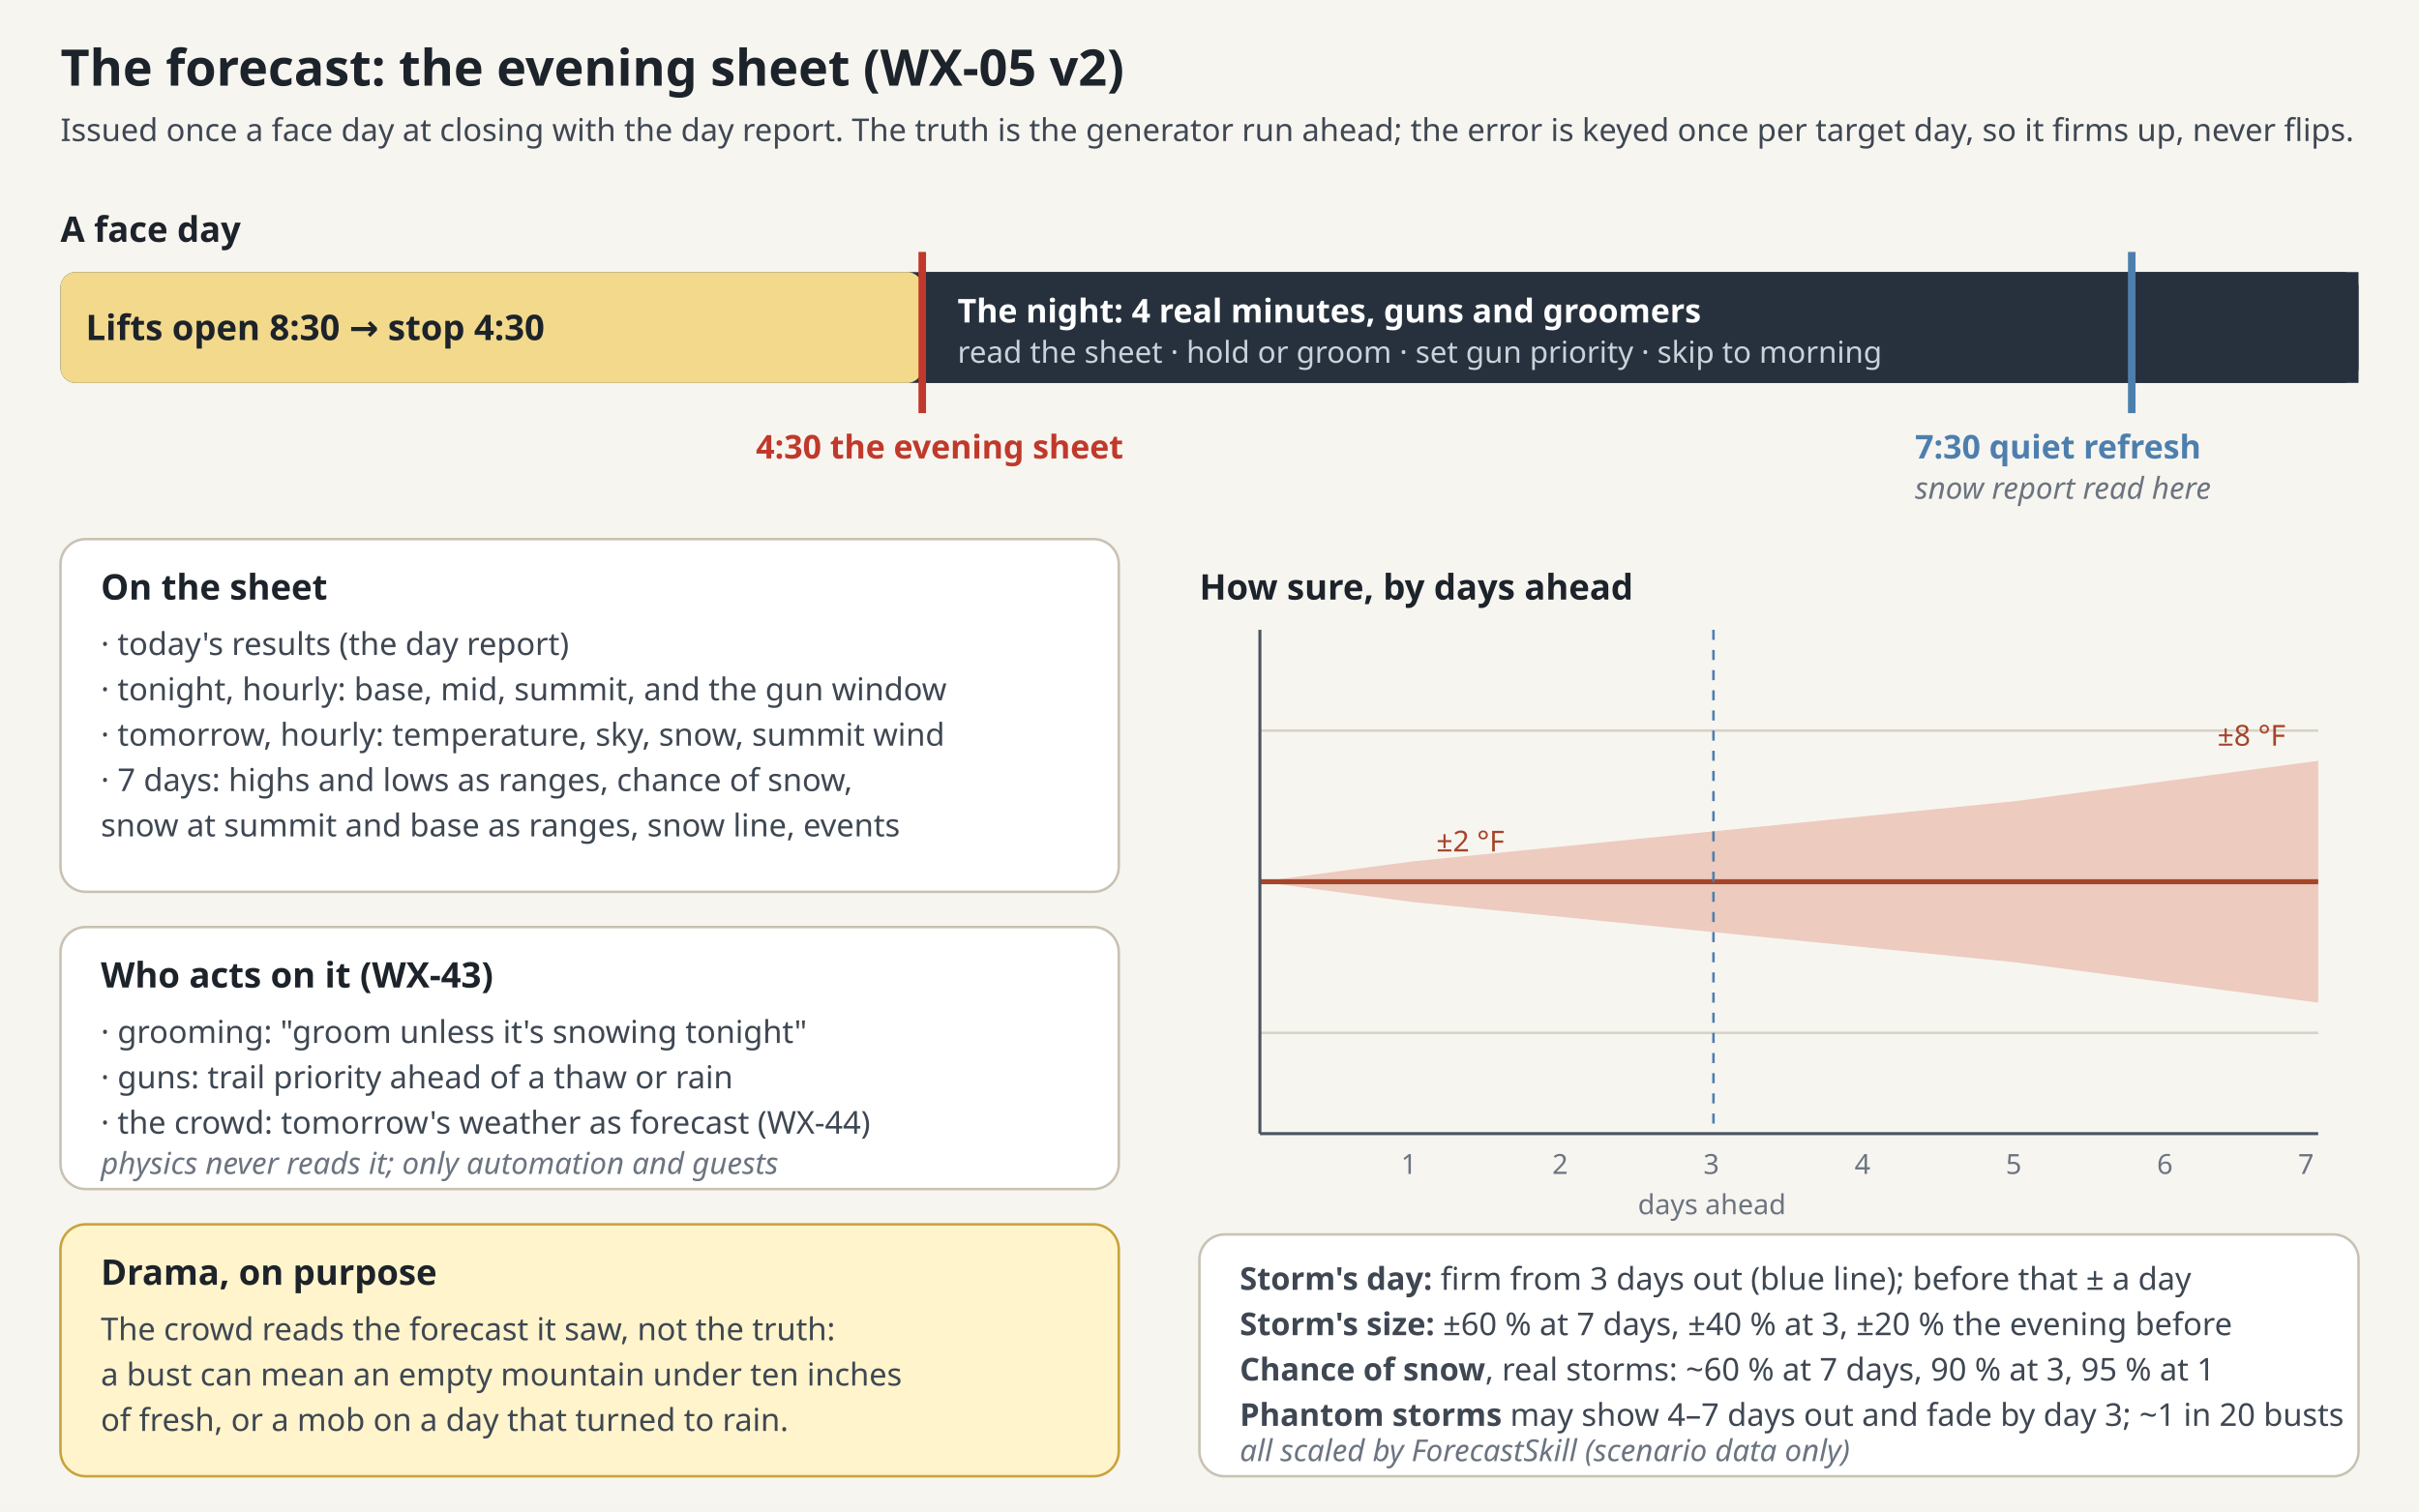
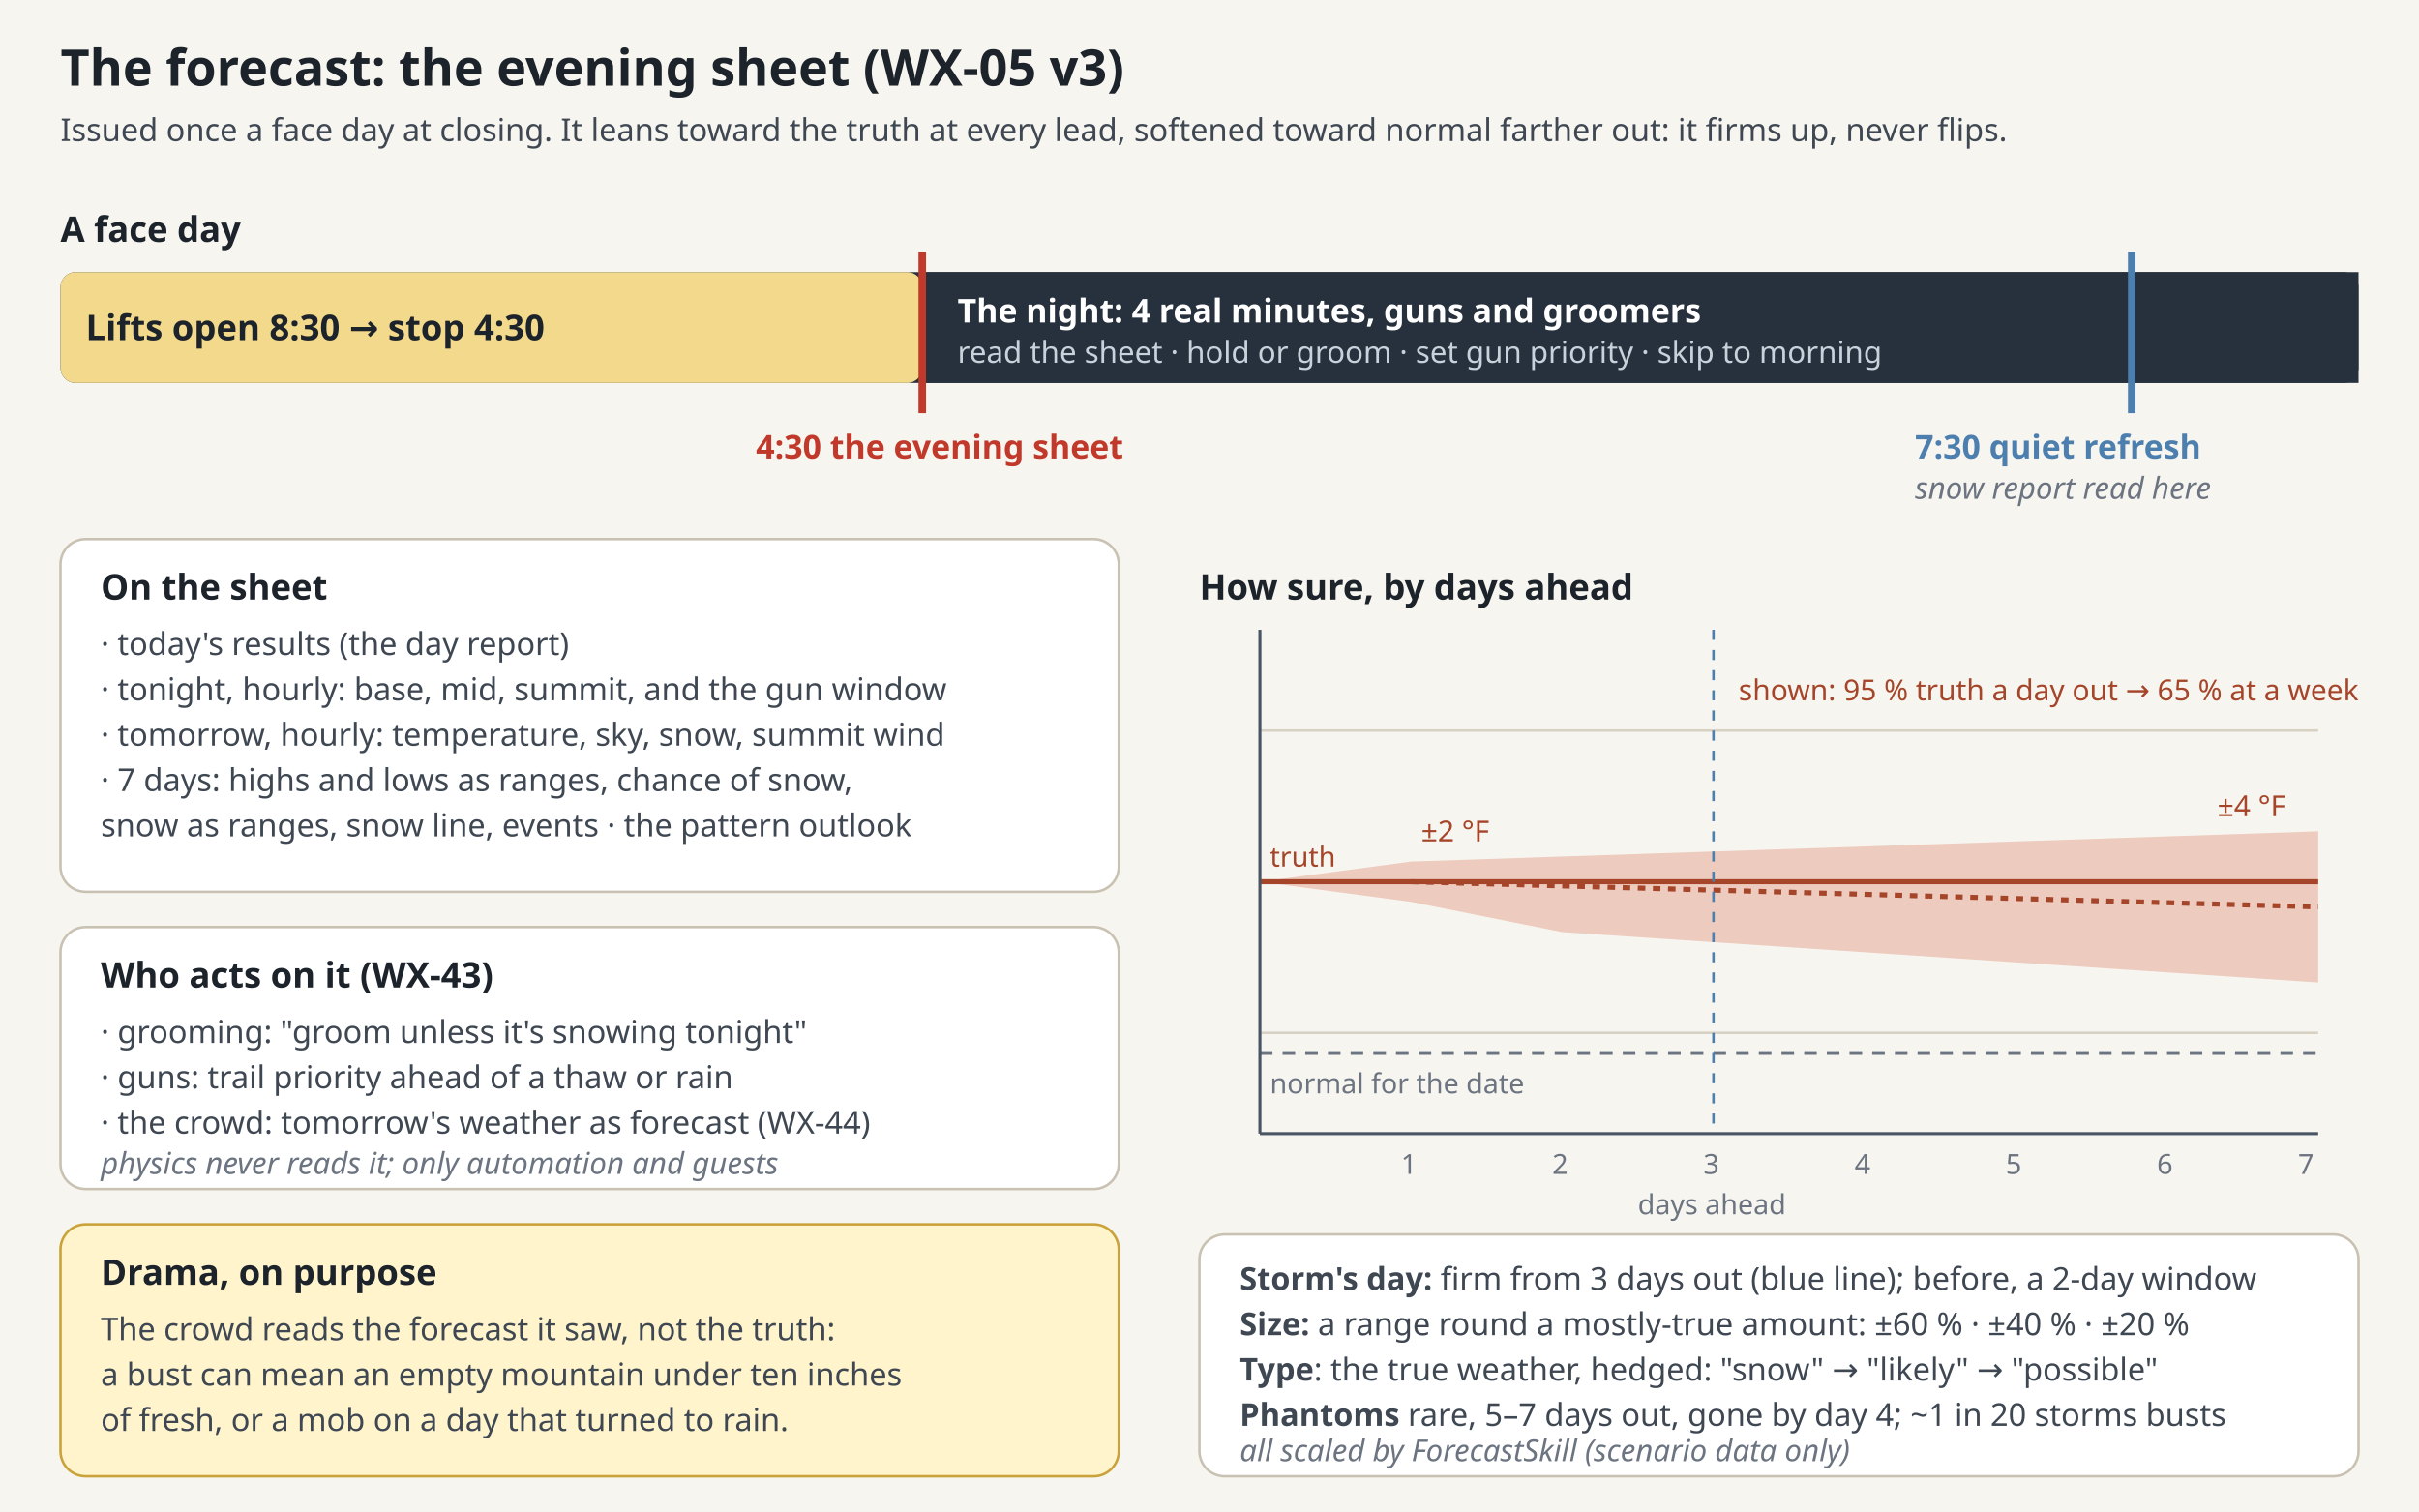
<svg xmlns="http://www.w3.org/2000/svg" viewBox="0 0 960 600" font-family="Segoe UI, system-ui, sans-serif" font-size="14">
  <defs>
    <style>
      .s{fill:#3e4752;font-size:12.5px}
      .b{fill:#1d232a;font-weight:700;font-size:14px}
      .k{fill:#6b7480;font-size:12px;font-style:italic}
      .ax{stroke:#4a5563;stroke-width:1.2}
      .g{stroke:#d8d2c4;stroke-width:1}
    </style>
    <marker id="a" viewBox="0 0 10 10" refX="9" refY="5" markerWidth="7" markerHeight="7" orient="auto">
      <path d="M0,0 L10,5 L0,10 z" fill="#4a5563" />
    </marker>
  </defs>
  <rect width="960" height="600" fill="#f7f5f0" />
-   <text x="24" y="34" font-size="20" font-weight="700" fill="#1d232a">The forecast: the evening sheet (WX-05 v2)</text>
-   <text x="24" y="56" class="s">Issued once a face day at closing with the day report. The truth is the generator run ahead; the error is keyed once per target day, so it firms up, never flips.</text>
+   <text x="24" y="34" font-size="20" font-weight="700" fill="#1d232a">The forecast: the evening sheet (WX-05 v3)</text>
+   <text x="24" y="56" class="s">Issued once a face day at closing. It leans toward the truth at every lead, softened toward normal farther out: it firms up, never flips.</text>
  <text x="24" y="96" class="b">A face day</text>
  <rect x="24" y="108" width="912" height="44" rx="6" fill="#26313d" />
  <rect x="24" y="108" width="342" height="44" rx="6" fill="#f2d98b" />
  <rect x="366" y="108" width="570" height="44" fill="#26313d" />
  <text x="34" y="135" class="b">Lifts open 8:30 → stop 4:30</text>
  <text x="380" y="128" fill="#fff" font-size="13" font-weight="700">The night: 4 real minutes, guns and groomers</text>
  <text x="380" y="144" fill="#c9d2db" font-size="12">read the sheet · hold or groom · set gun priority · skip to morning</text>
  <path d="M366,100 V164" stroke="#c0392b" stroke-width="3" />
  <text x="300" y="182" fill="#c0392b" font-size="13" font-weight="700">4:30 the evening sheet</text>
  <path d="M846,100 V164" stroke="#4d7fae" stroke-width="3" />
  <text x="760" y="182" fill="#4d7fae" font-size="13" font-weight="700">7:30 quiet refresh</text>
  <text x="760" y="198" class="k">snow report read here</text>
  <rect x="24" y="214" width="420" height="140" rx="10" fill="#fff" stroke="#c9c2b3" />
  <text x="40" y="238" class="b">On the sheet</text>
  <text x="40" y="260" class="s">· today's results (the day report)</text>
  <text x="40" y="278" class="s">· tonight, hourly: base, mid, summit, and the gun window</text>
  <text x="40" y="296" class="s">· tomorrow, hourly: temperature, sky, snow, summit wind</text>
  <text x="40" y="314" class="s">· 7 days: highs and lows as ranges, chance of snow,</text>
-   <text x="40" y="332" class="s">  snow at summit and base as ranges, snow line, events</text>
+   <text x="40" y="332" class="s">  snow as ranges, snow line, events · the pattern outlook</text>
  <rect x="24" y="368" width="420" height="104" rx="10" fill="#fff" stroke="#c9c2b3" />
  <text x="40" y="392" class="b">Who acts on it (WX-43)</text>
  <text x="40" y="414" class="s">· grooming: "groom unless it's snowing tonight"</text>
  <text x="40" y="432" class="s">· guns: trail priority ahead of a thaw or rain</text>
  <text x="40" y="450" class="s">· the crowd: tomorrow's weather as forecast (WX-44)</text>
  <text x="40" y="466" class="k">physics never reads it; only automation and guests</text>
  <text x="476" y="238" class="b">How sure, by days ahead</text>
  <g transform="translate(500,250)">
    <line class="g" x1="0" y1="40" x2="420" y2="40" />
    <line class="g" x1="0" y1="100" x2="420" y2="100" />
    <line class="g" x1="0" y1="160" x2="420" y2="160" />
-     <path d="M0,100 L60,92 L120,86 L180,80 L240,74 L300,68 L360,60 L420,52 L420,148 L360,140 L300,132 L240,126 L180,120 L120,114 L60,108 L0,100 Z" fill="#e8b9a8" opacity=".7" />
+     <line x1="0" y1="168" x2="420" y2="168" stroke="#6b7480" stroke-width="1.5" stroke-dasharray="5 4" />
+     <path d="M0,100 L60,92 L120,90 L180,88 L240,86 L300,84 L360,82 L420,80 L420,140 L360,136 L300,132 L240,128 L180,124 L120,120 L60,108 L0,100 Z" fill="#e8b9a8" opacity=".7" />
+     <path d="M60,100 L420,110" stroke="#a5452a" stroke-width="2" stroke-dasharray="3 3" fill="none" />
    <line x1="0" y1="100" x2="420" y2="100" stroke="#a5452a" stroke-width="2" />
    <line class="ax" x1="0" y1="0" x2="0" y2="200" />
    <line class="ax" x1="0" y1="200" x2="420" y2="200" />
    <g font-size="11" fill="#6b7480">
      <text x="56" y="216">1</text>
      <text x="116" y="216">2</text>
      <text x="176" y="216">3</text>
      <text x="236" y="216">4</text>
      <text x="296" y="216">5</text>
      <text x="356" y="216">6</text>
      <text x="412" y="216">7</text>
      <text x="150" y="232">days ahead</text>
    </g>
-     <text x="70" y="88" font-size="11.5" fill="#a5452a">±2 °F</text>
-     <text x="380" y="46" font-size="11.5" fill="#a5452a">±8 °F</text>
+     <text x="64" y="84" font-size="11.5" fill="#a5452a">±2 °F</text>
+     <text x="4" y="94" font-size="11" fill="#a5452a">truth</text>
+     <text x="4" y="184" font-size="11" fill="#6b7480">normal for the date</text>
+     <text x="190" y="28" font-size="11.5" fill="#a5452a">shown: 95 % truth a day out → 65 % at a week</text>
+     <text x="380" y="74" font-size="11.5" fill="#a5452a">±4 °F</text>
    <line x1="180" y1="0" x2="180" y2="200" stroke="#4d7fae" stroke-dasharray="4 4" />
  </g>
  <rect x="476" y="490" width="460" height="96" rx="10" fill="#fff" stroke="#c9c2b3" />
  <text x="492" y="512" class="s">
-     <tspan font-weight="700">Storm's day:</tspan> firm from 3 days out (blue line); before that ± a day</text>
+     <tspan font-weight="700">Storm's day:</tspan> firm from 3 days out (blue line); before, a 2-day window</text>
  <text x="492" y="530" class="s">
-     <tspan font-weight="700">Storm's size:</tspan> ±60 % at 7 days, ±40 % at 3, ±20 % the evening before</text>
+     <tspan font-weight="700">Size:</tspan> a range round a mostly-true amount: ±60 % · ±40 % · ±20 %</text>
  <text x="492" y="548" class="s">
-     <tspan font-weight="700">Chance of snow</tspan>, real storms: ~60 % at 7 days, 90 % at 3, 95 % at 1</text>
+     <tspan font-weight="700">Type</tspan>: the true weather, hedged: "snow" → "likely" → "possible"</text>
  <text x="492" y="566" class="s">
-     <tspan font-weight="700">Phantom storms</tspan> may show 4–7 days out and fade by day 3; ~1 in 20 busts</text>
+     <tspan font-weight="700">Phantoms</tspan> rare, 5–7 days out, gone by day 4; ~1 in 20 storms busts</text>
  <text x="492" y="580" class="k">all scaled by ForecastSkill (scenario data only)</text>
  <rect x="24" y="486" width="420" height="100" rx="10" fill="#fff4cc" stroke="#c9a33a" />
  <text x="40" y="510" class="b">Drama, on purpose</text>
  <text x="40" y="532" class="s">The crowd reads the forecast it saw, not the truth:</text>
  <text x="40" y="550" class="s">a bust can mean an empty mountain under ten inches</text>
  <text x="40" y="568" class="s">of fresh, or a mob on a day that turned to rain.</text>
</svg>
